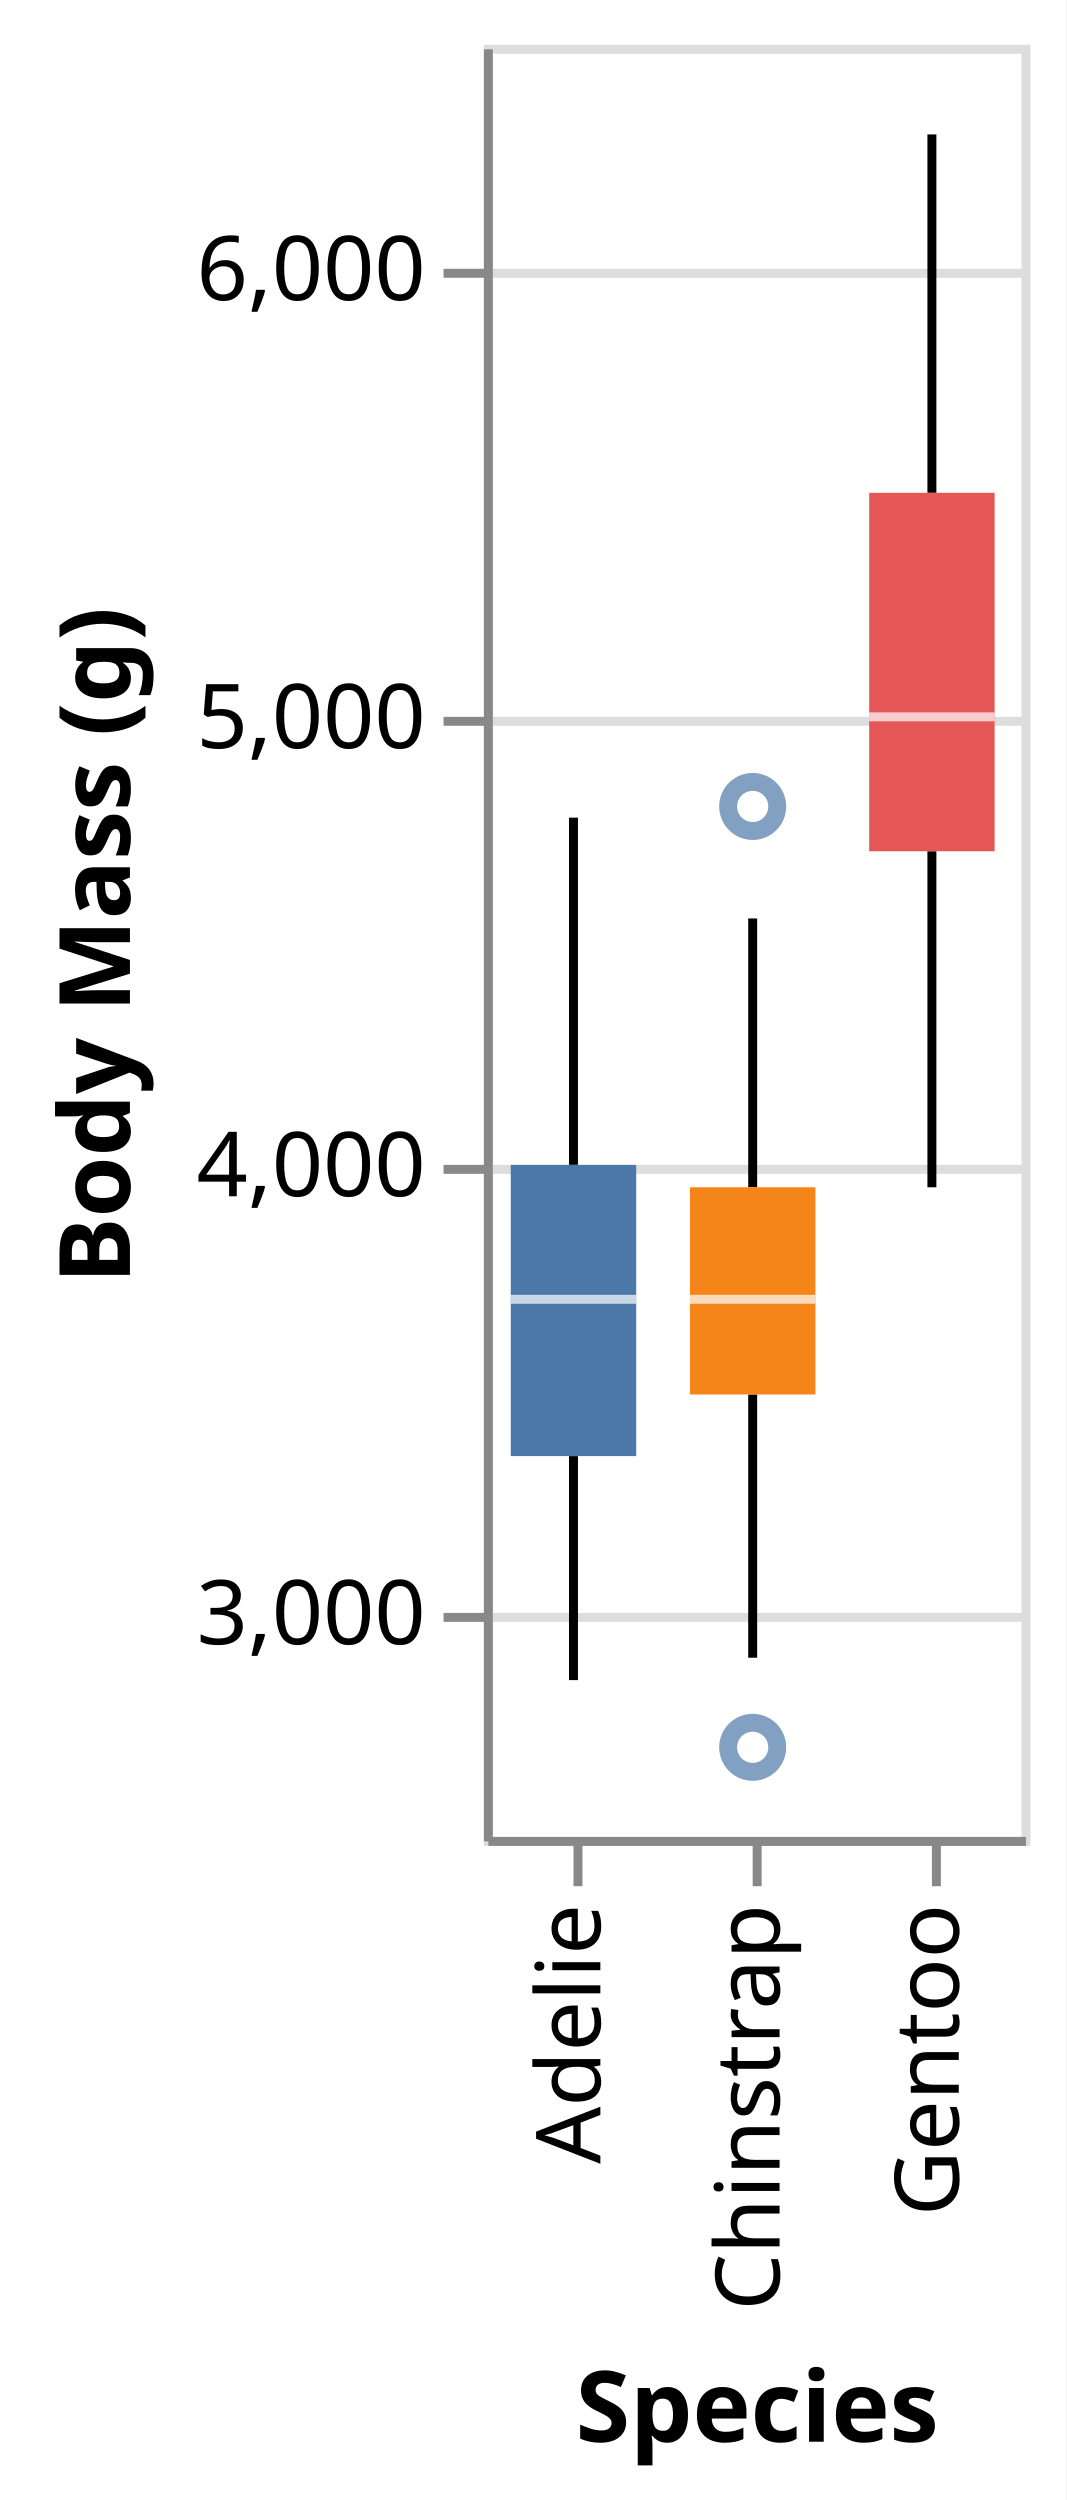
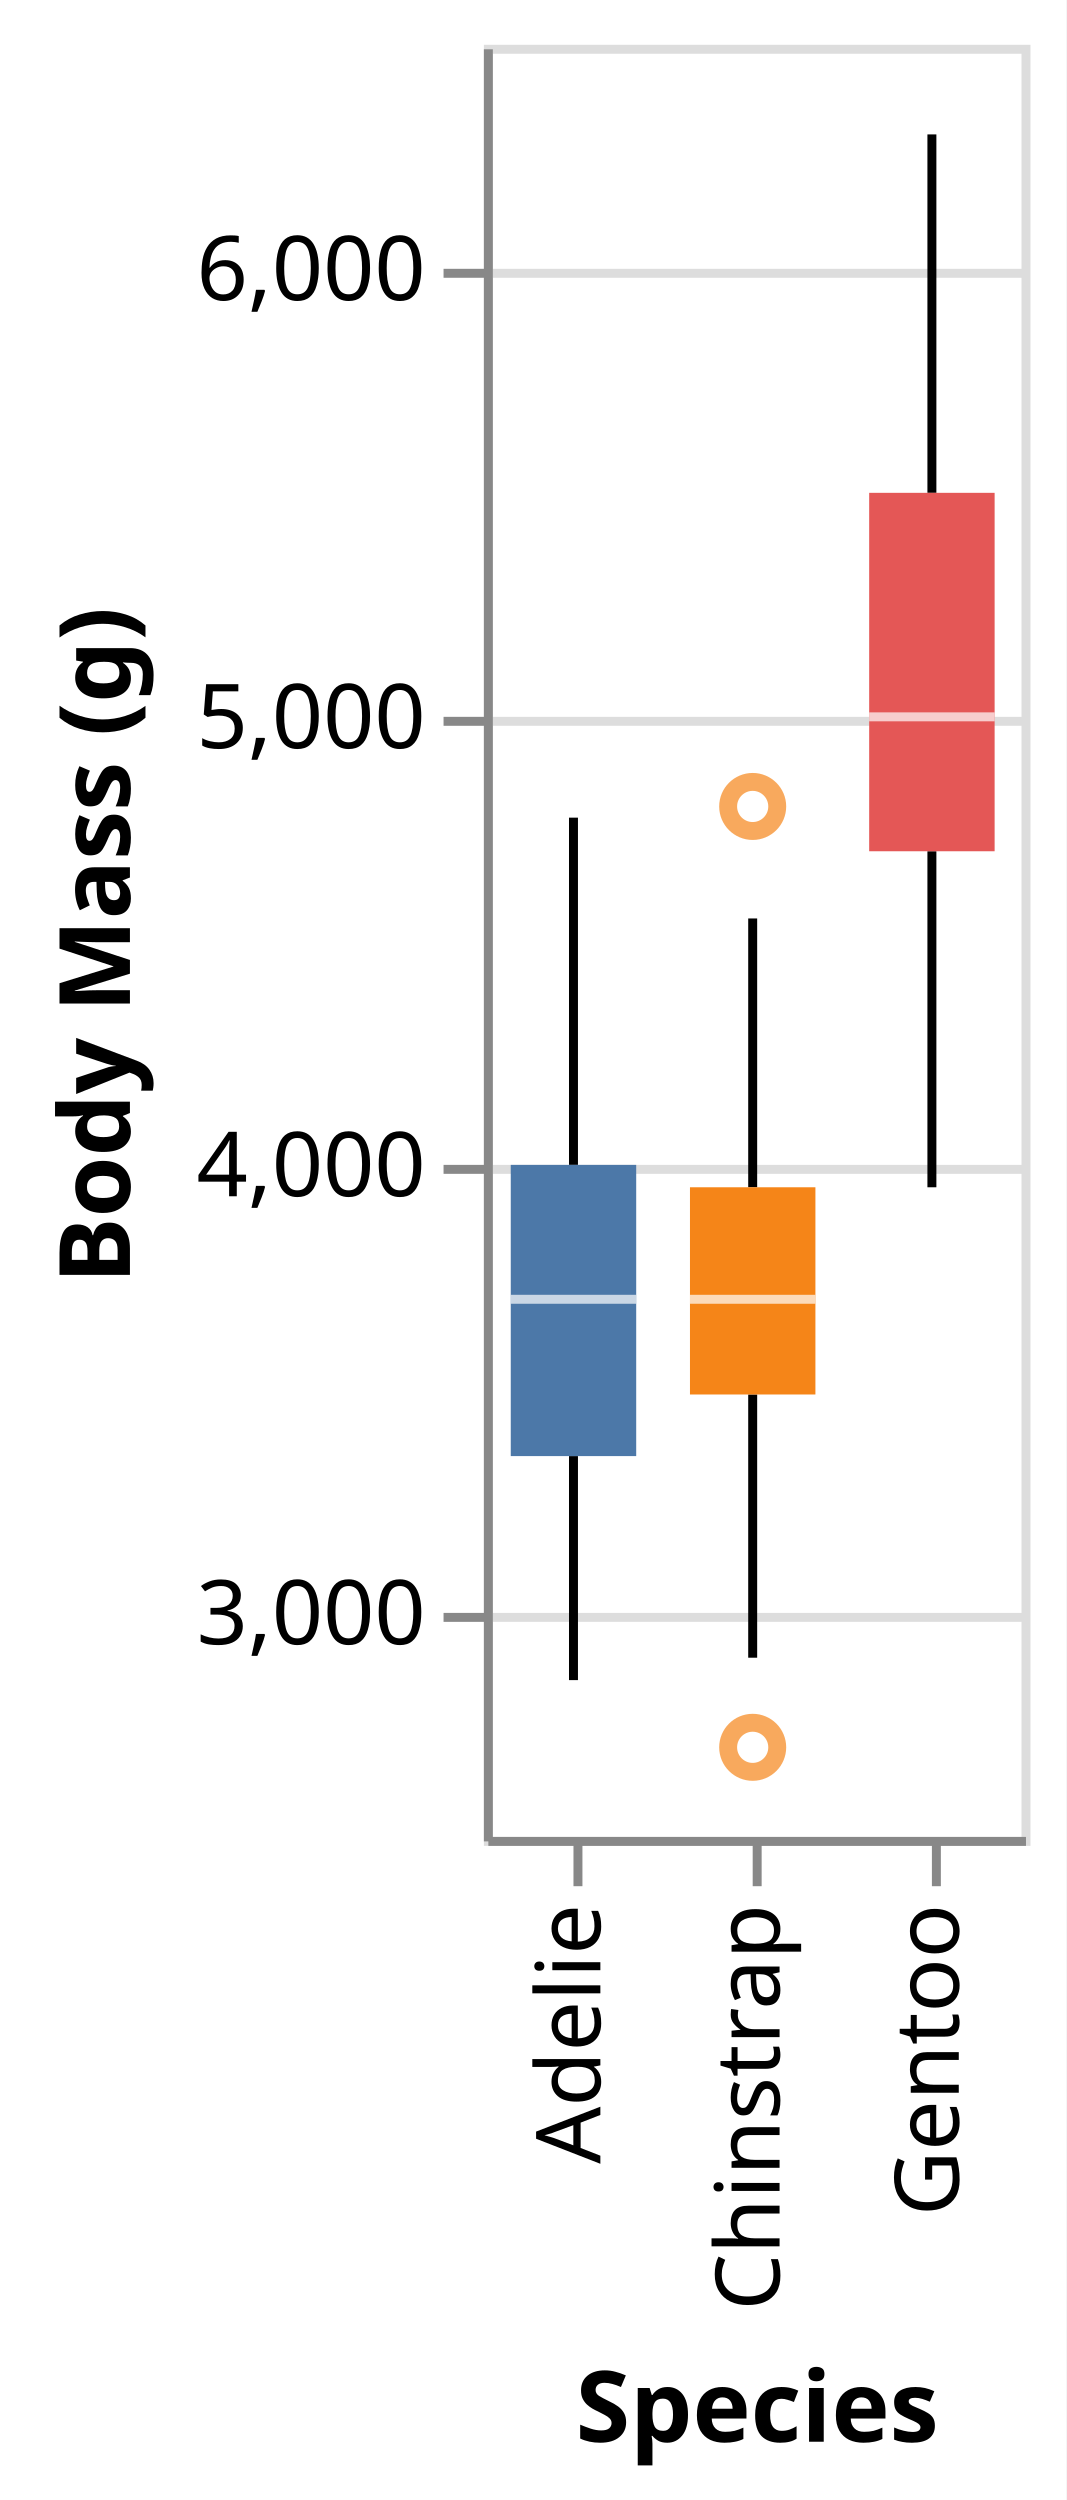
<svg xmlns="http://www.w3.org/2000/svg" class="marks" width="119" height="279" viewBox="0 0 119 279" version="1.1">
  <rect width="119" height="279" fill="white" />
  <g fill="none" stroke-miterlimit="10" transform="translate(54,5)">
    <g class="mark-group role-frame root" role="graphics-object" aria-roledescription="group mark container">
      <g transform="translate(0,0)">
        <path class="background" aria-hidden="true" d="M0.5,0.5h60v200h-60Z" stroke="#ddd" />
        <g>
          <g class="mark-group role-axis" aria-hidden="true">
            <g transform="translate(0.5,0.5)">
              <path class="background" aria-hidden="true" d="M0,0h0v0h0Z" pointer-events="none" />
              <g>
                <g class="mark-rule role-axis-grid" pointer-events="none">
                  <line transform="translate(0,175)" x2="60" y2="0" stroke="#ddd" stroke-width="1" opacity="1" />
                  <line transform="translate(0,125)" x2="60" y2="0" stroke="#ddd" stroke-width="1" opacity="1" />
                  <line transform="translate(0,75)" x2="60" y2="0" stroke="#ddd" stroke-width="1" opacity="1" />
                  <line transform="translate(0,25)" x2="60" y2="0" stroke="#ddd" stroke-width="1" opacity="1" />
                </g>
              </g>
              <path class="foreground" aria-hidden="true" d="" pointer-events="none" display="none" />
            </g>
          </g>
          <g class="mark-group role-axis" role="graphics-symbol" aria-roledescription="axis" aria-label="X-axis titled 'Species' for a discrete scale with 3 values: Adelie, Chinstrap, Gentoo">
            <g transform="translate(0.5,200.5)">
              <path class="background" aria-hidden="true" d="M0,0h0v0h0Z" pointer-events="none" />
              <g>
                <g class="mark-rule role-axis-tick" pointer-events="none">
                  <line transform="translate(10,0)" x2="0" y2="5" stroke="#888" stroke-width="1" opacity="1" />
                  <line transform="translate(30,0)" x2="0" y2="5" stroke="#888" stroke-width="1" opacity="1" />
                  <line transform="translate(50,0)" x2="0" y2="5" stroke="#888" stroke-width="1" opacity="1" />
                </g>
                <g class="mark-text role-axis-label" pointer-events="none">
                  <text text-anchor="end" transform="translate(9.5,7) rotate(270) translate(0,3)" font-family="sans-serif" font-size="10px" fill="#000" opacity="1">Adelie</text>
                  <text text-anchor="end" transform="translate(29.5,7) rotate(270) translate(0,3)" font-family="sans-serif" font-size="10px" fill="#000" opacity="1">Chinstrap</text>
                  <text text-anchor="end" transform="translate(49.5,7) rotate(270) translate(0,3)" font-family="sans-serif" font-size="10px" fill="#000" opacity="1">Gentoo</text>
                </g>
                <g class="mark-rule role-axis-domain" pointer-events="none">
                  <line transform="translate(0,0)" x2="60" y2="0" stroke="#888" stroke-width="1" opacity="1" />
                </g>
                <g class="mark-text role-axis-title" pointer-events="none">
                  <text text-anchor="middle" transform="translate(30,67)" font-family="sans-serif" font-size="11px" font-weight="bold" fill="#000" opacity="1">Species</text>
                </g>
              </g>
              <path class="foreground" aria-hidden="true" d="" pointer-events="none" display="none" />
            </g>
          </g>
          <g class="mark-group role-axis" role="graphics-symbol" aria-roledescription="axis" aria-label="Y-axis titled 'Body Mass (g)' for a linear scale with values from 2,500 to 6,500">
            <g transform="translate(0.5,0.5)">
              <path class="background" aria-hidden="true" d="M0,0h0v0h0Z" pointer-events="none" />
              <g>
                <g class="mark-rule role-axis-tick" pointer-events="none">
                  <line transform="translate(0,175)" x2="-5" y2="0" stroke="#888" stroke-width="1" opacity="1" />
                  <line transform="translate(0,125)" x2="-5" y2="0" stroke="#888" stroke-width="1" opacity="1" />
                  <line transform="translate(0,75)" x2="-5" y2="0" stroke="#888" stroke-width="1" opacity="1" />
                  <line transform="translate(0,25)" x2="-5" y2="0" stroke="#888" stroke-width="1" opacity="1" />
                </g>
                <g class="mark-text role-axis-label" pointer-events="none">
                  <text text-anchor="end" transform="translate(-7,178)" font-family="sans-serif" font-size="10px" fill="#000" opacity="1">3,000</text>
                  <text text-anchor="end" transform="translate(-7,128)" font-family="sans-serif" font-size="10px" fill="#000" opacity="1">4,000</text>
                  <text text-anchor="end" transform="translate(-7,78)" font-family="sans-serif" font-size="10px" fill="#000" opacity="1">5,000</text>
                  <text text-anchor="end" transform="translate(-7,28)" font-family="sans-serif" font-size="10px" fill="#000" opacity="1">6,000</text>
                </g>
                <g class="mark-rule role-axis-domain" pointer-events="none">
                  <line transform="translate(0,200)" x2="0" y2="-200" stroke="#888" stroke-width="1" opacity="1" />
                </g>
                <g class="mark-text role-axis-title" pointer-events="none">
                  <text text-anchor="middle" transform="translate(-38,100) rotate(-90) translate(0,-2)" font-family="sans-serif" font-size="11px" font-weight="bold" fill="#000" opacity="1">Body Mass (g)</text>
                </g>
              </g>
              <path class="foreground" aria-hidden="true" d="" pointer-events="none" display="none" />
            </g>
          </g>
          <g class="mark-symbol role-mark layer_0_layer_0_marks" role="graphics-object" aria-roledescription="symbol mark container">
-             <path aria-label="Body Mass (g): 4800; Species: Chinstrap" role="graphics-symbol" aria-roledescription="point" transform="translate(30,85)" d="M2.739,0A2.739,2.739,0,1,1,-2.739,0A2.739,2.739,0,1,1,2.739,0" stroke="#4c78a8" stroke-width="2" opacity="0.7" />
-             <path aria-label="Body Mass (g): 2700; Species: Chinstrap" role="graphics-symbol" aria-roledescription="point" transform="translate(30,190)" d="M2.739,0A2.739,2.739,0,1,1,-2.739,0A2.739,2.739,0,1,1,2.739,0" stroke="#4c78a8" stroke-width="2" opacity="0.7" />
+             <path aria-label="Body Mass (g): 4800; Species: Chinstrap" role="graphics-symbol" aria-roledescription="point" transform="translate(30,85)" d="M2.739,0A2.739,2.739,0,1,1,-2.739,0A2.739,2.739,0,1,1,2.739,0" stroke="#f58518" stroke-width="2" opacity="0.7" />
+             <path aria-label="Body Mass (g): 2700; Species: Chinstrap" role="graphics-symbol" aria-roledescription="point" transform="translate(30,190)" d="M2.739,0A2.739,2.739,0,1,1,-2.739,0A2.739,2.739,0,1,1,2.739,0" stroke="#f58518" stroke-width="2" opacity="0.7" />
          </g>
          <g class="mark-rule role-mark layer_0_layer_1_layer_0_marks" aria-hidden="true">
            <line transform="translate(10,182.5)" x2="0" y2="-25" stroke="black" />
            <line transform="translate(30,180)" x2="0" y2="-29.375" stroke="black" />
            <line transform="translate(50,127.5)" x2="0" y2="-37.5" stroke="black" />
          </g>
          <g class="mark-rule role-mark layer_0_layer_1_layer_1_marks" aria-hidden="true">
            <line transform="translate(10,125)" x2="0" y2="-38.75" stroke="black" />
            <line transform="translate(30,127.5)" x2="0" y2="-30" stroke="black" />
            <line transform="translate(50,50)" x2="0" y2="-40" stroke="black" />
          </g>
          <g class="mark-rect role-mark layer_1_layer_0_marks" role="graphics-object" aria-roledescription="rect mark container">
            <path aria-label="Body Mass (g): 3350; upper_box_Body Mass (g): 4000; Species: Adelie; Max of Body Mass (g): 4775; Q3 of Body Mass (g): 4000; Median of Body Mass (g): 3700; Q1 of Body Mass (g): 3350; Min of Body Mass (g): 2850" role="graphics-symbol" aria-roledescription="box" d="M3,125h14v32.5h-14Z" fill="#4c78a8" />
            <path aria-label="Body Mass (g): 3487.5; upper_box_Body Mass (g): 3950; Species: Chinstrap; Max of Body Mass (g): 4800; Q3 of Body Mass (g): 3950; Median of Body Mass (g): 3700; Q1 of Body Mass (g): 3487.5; Min of Body Mass (g): 2700" role="graphics-symbol" aria-roledescription="box" d="M23,127.5h14v23.125h-14Z" fill="#f58518" />
            <path aria-label="Body Mass (g): 4700; upper_box_Body Mass (g): 5500; Species: Gentoo; Max of Body Mass (g): 6300; Q3 of Body Mass (g): 5500; Median of Body Mass (g): 5000; Q1 of Body Mass (g): 4700; Min of Body Mass (g): 3950" role="graphics-symbol" aria-roledescription="box" d="M43,50h14v40h-14Z" fill="#e45756" />
          </g>
          <g class="mark-rect role-mark layer_1_layer_1_marks" aria-hidden="true">
            <path d="M3,139.5h14v1h-14Z" fill="white" opacity="0.7" />
            <path d="M23,139.5h14v1h-14Z" fill="white" opacity="0.7" />
            <path d="M43,74.5h14v1h-14Z" fill="white" opacity="0.7" />
          </g>
        </g>
        <path class="foreground" aria-hidden="true" d="" display="none" />
      </g>
    </g>
  </g>
</svg>
